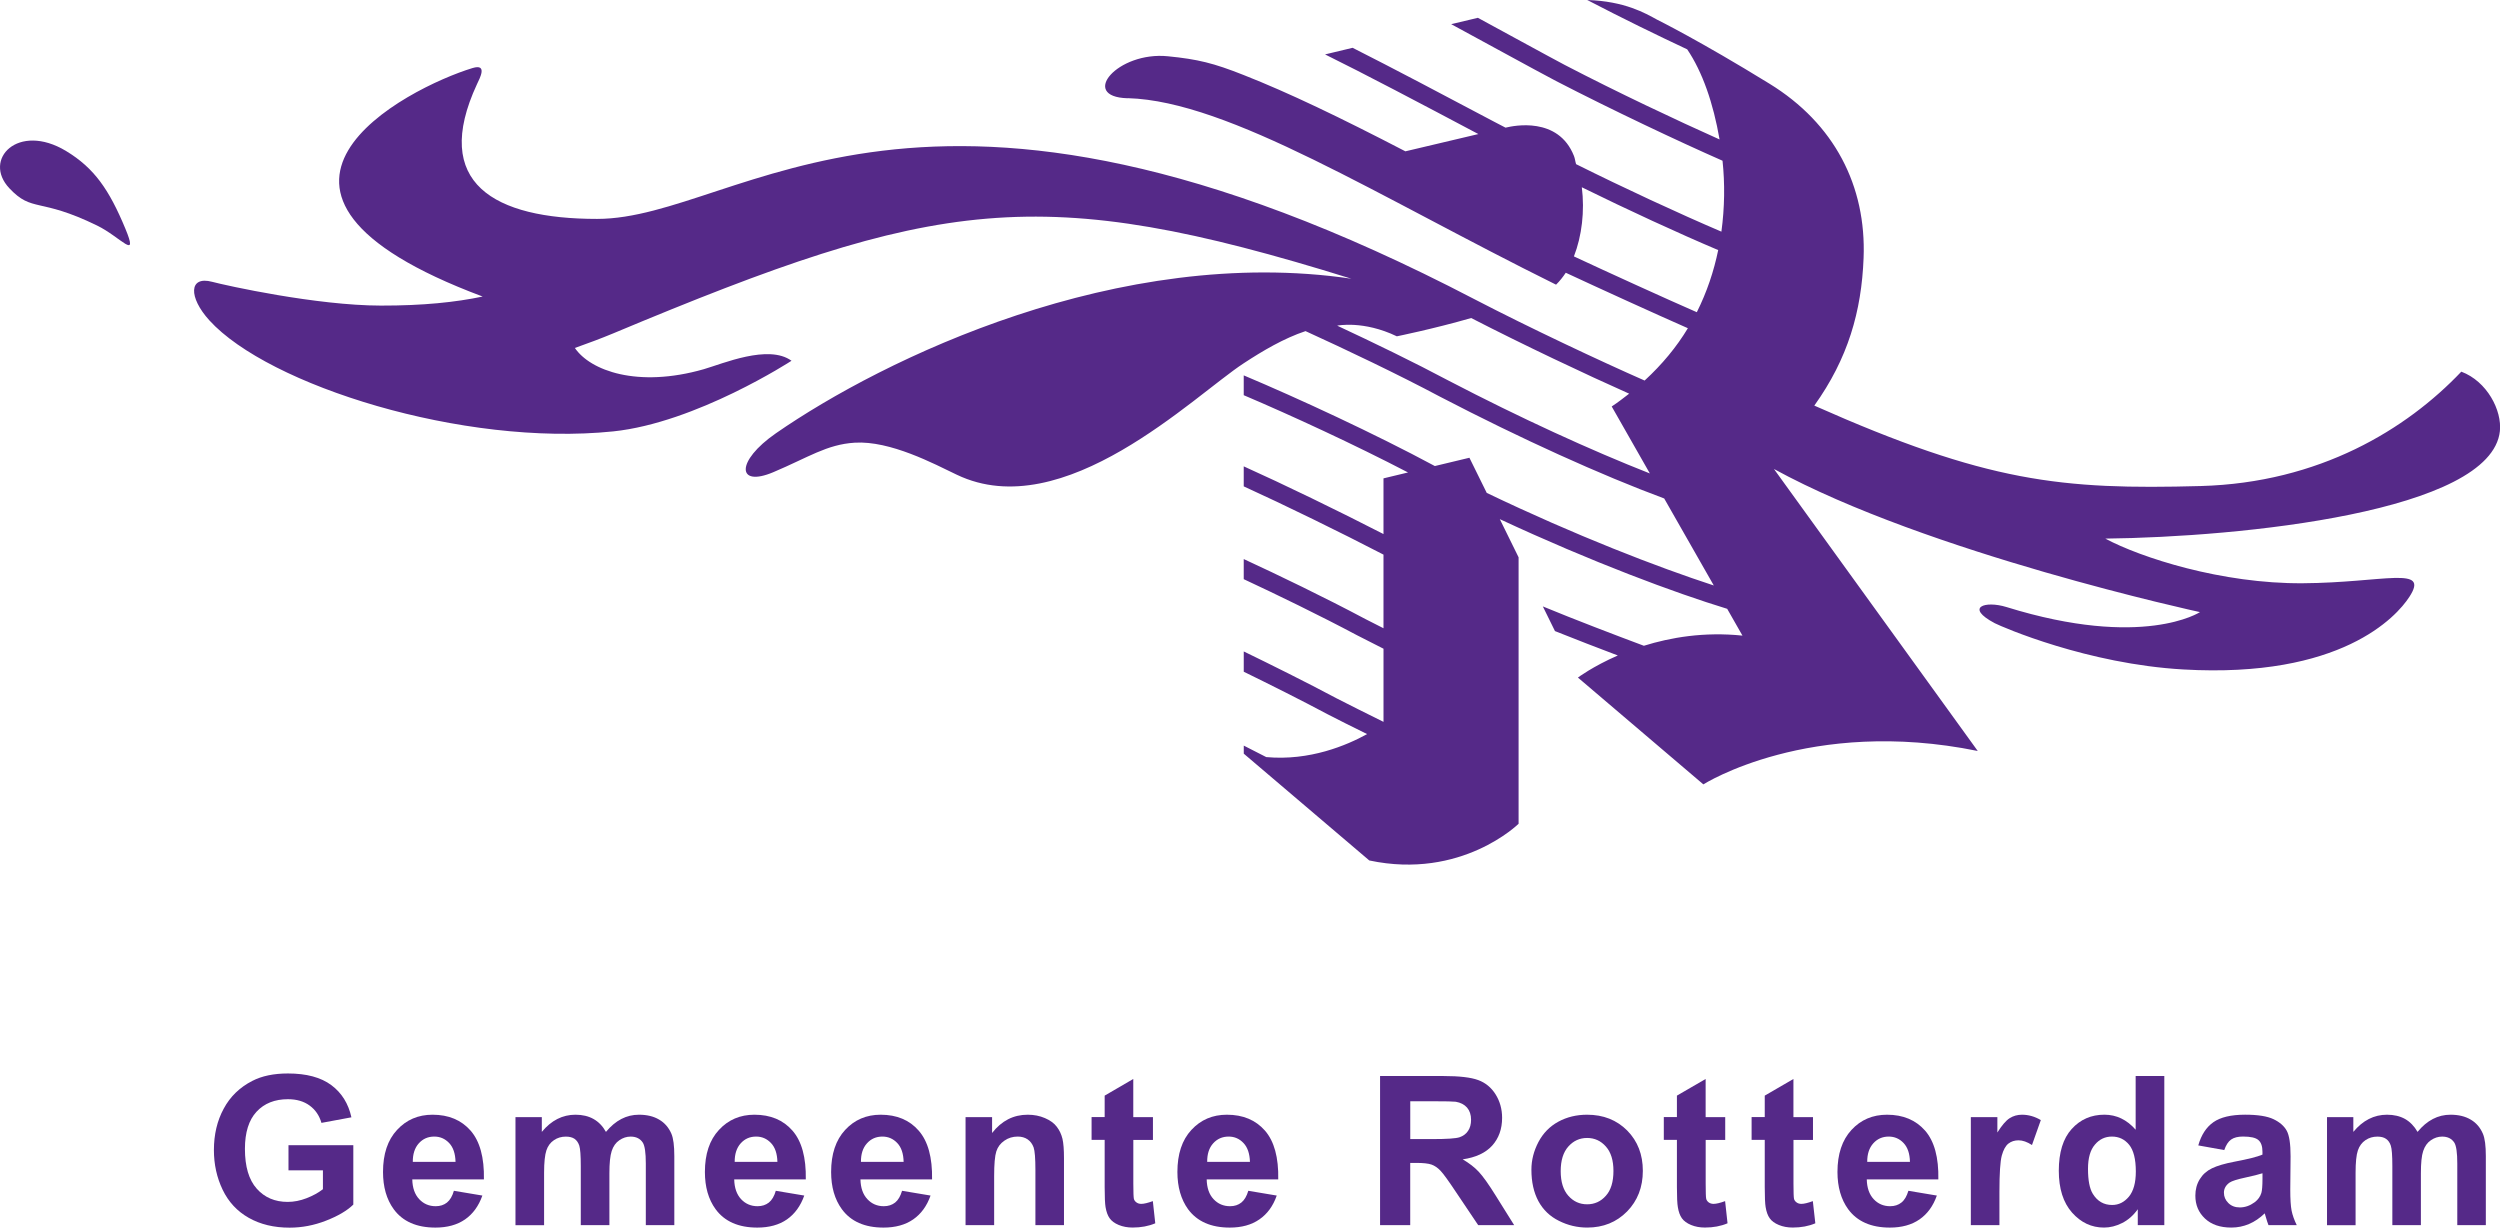
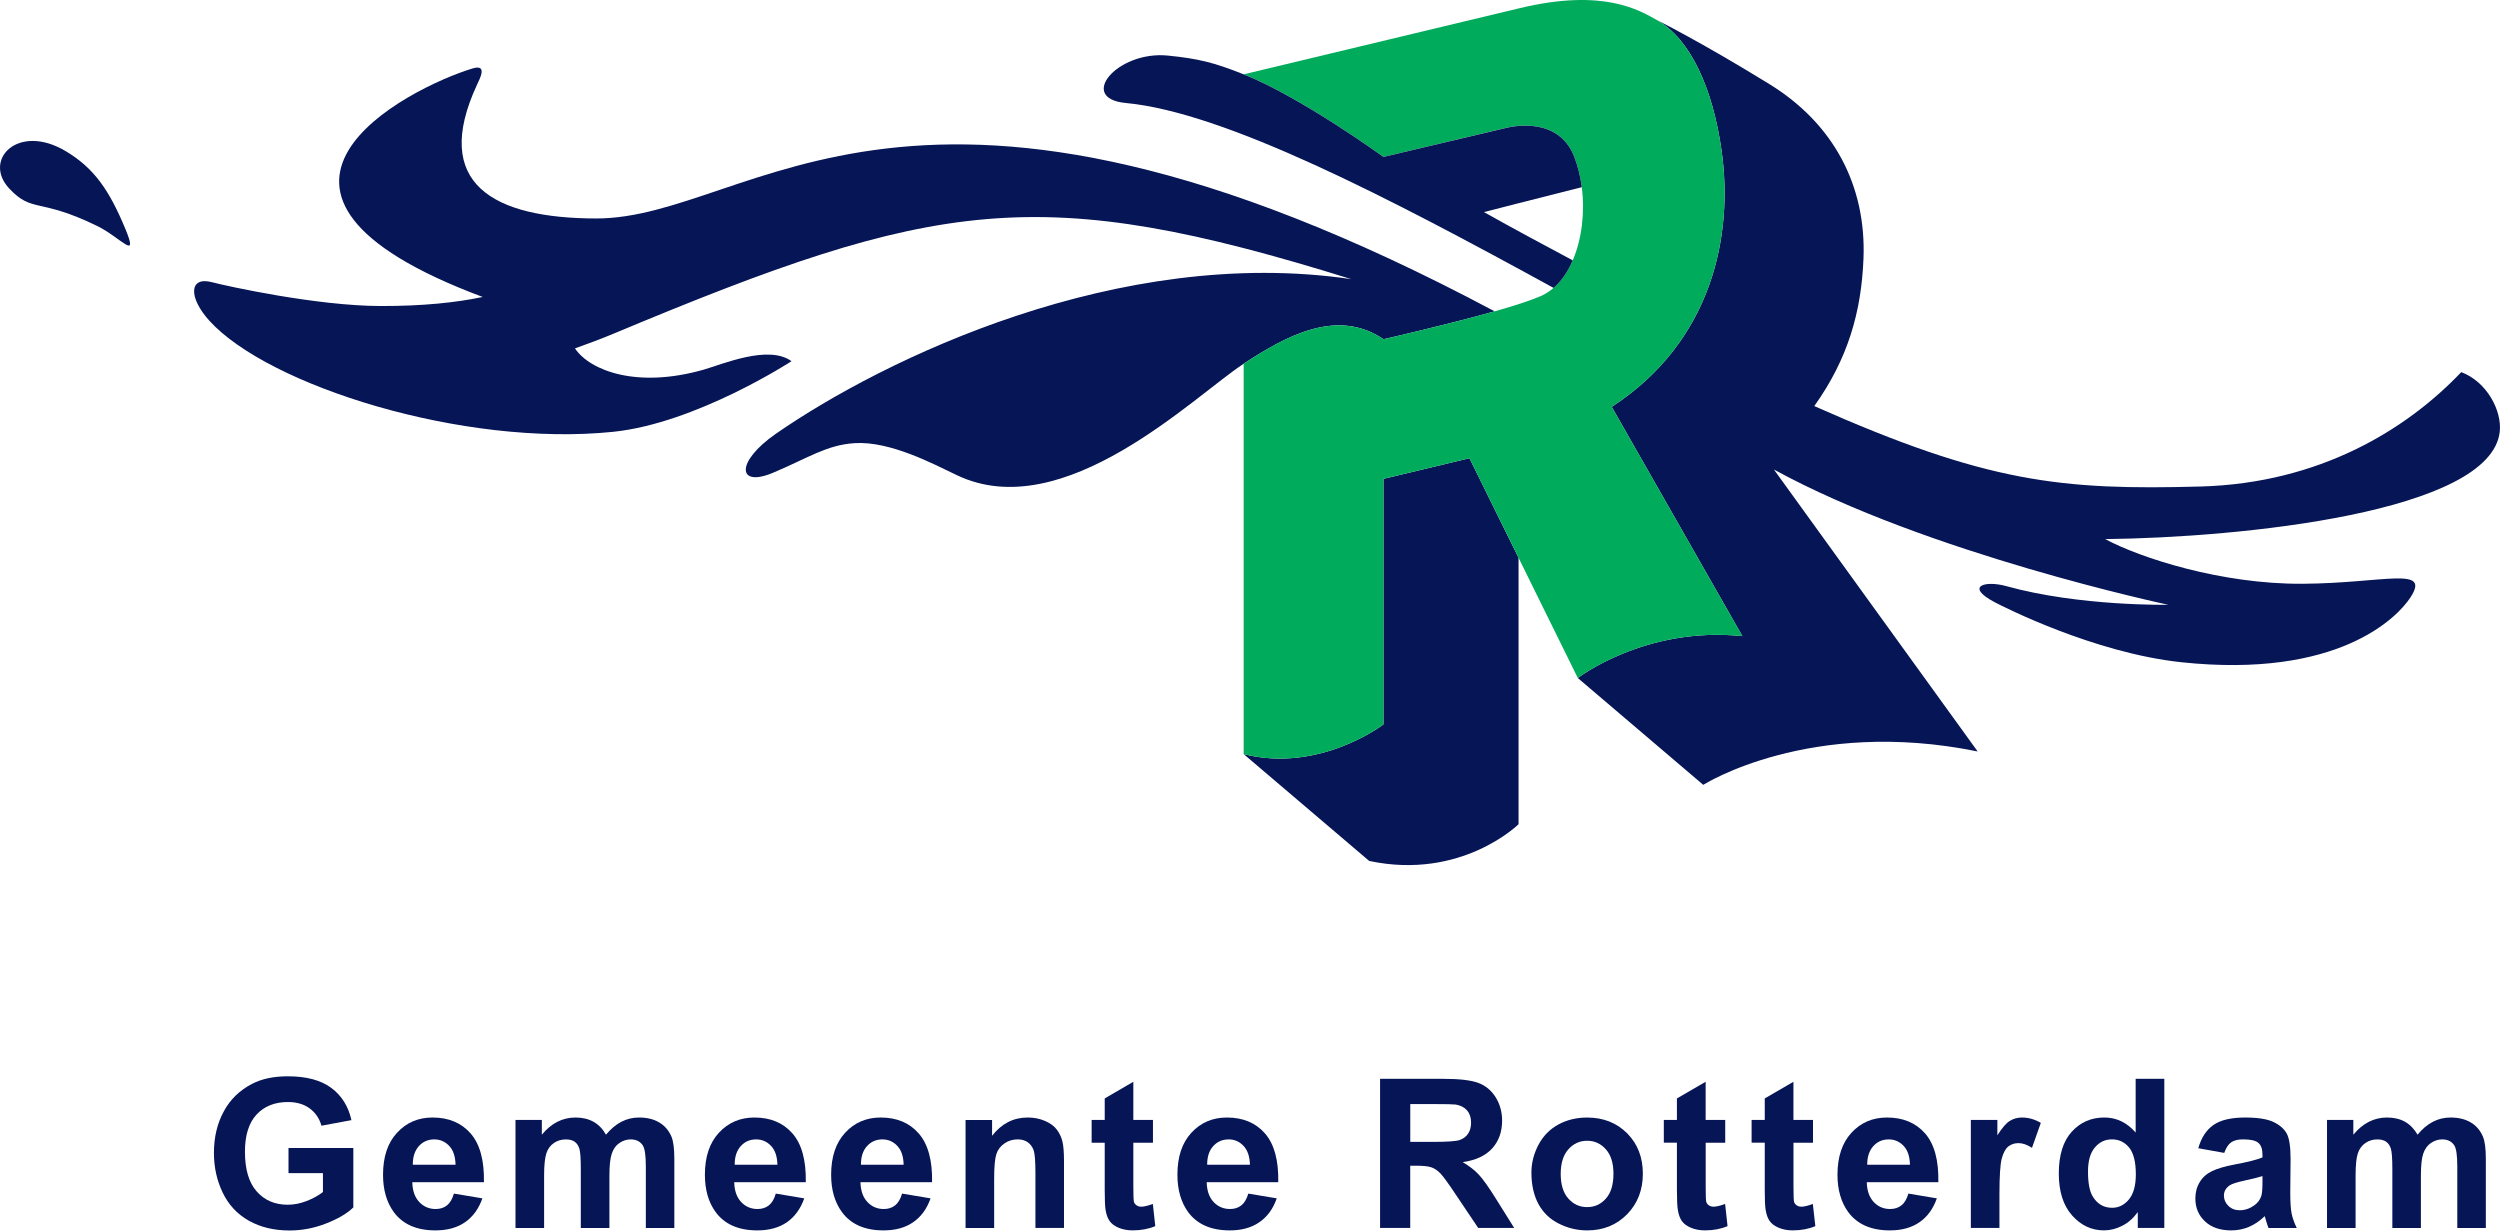
- <svg xmlns="http://www.w3.org/2000/svg" version="1.1" id="Laag_1_kopie" x="0px" y="0px" width="115.413px" height="56.676px" viewBox="0 0 115.413 56.676" enable-background="new 0 0 115.413 56.676" xml:space="preserve">
+ <svg xmlns="http://www.w3.org/2000/svg" version="1.1" id="Laag_1_kopie" x="0px" y="0px" width="115.414px" height="56.806px" viewBox="0 0 115.414 56.806" enable-background="new 0 0 115.414 56.806" xml:space="preserve">
  <g>
    <g>
      <g>
-         <path fill="#552988" d="M14.909,54.028h-1.591v-1.16h2.993v2.742c-0.289,0.282-0.711,0.529-1.265,0.744     c-0.55,0.215-1.11,0.321-1.677,0.321c-0.721,0-1.347-0.15-1.884-0.453c-0.535-0.302-0.936-0.734-1.206-1.296     c-0.27-0.563-0.404-1.173-0.404-1.834c0-0.716,0.15-1.354,0.452-1.909c0.299-0.559,0.739-0.984,1.319-1.282     c0.442-0.229,0.989-0.344,1.647-0.344c0.854,0,1.521,0.18,2.003,0.538c0.48,0.358,0.788,0.854,0.927,1.486l-1.383,0.257     c-0.098-0.337-0.278-0.604-0.546-0.8c-0.266-0.195-0.601-0.293-1.001-0.293c-0.608,0-1.092,0.192-1.449,0.577     c-0.358,0.385-0.537,0.957-0.537,1.715c0,0.816,0.181,1.429,0.545,1.838c0.361,0.407,0.838,0.611,1.428,0.611     c0.289,0,0.581-0.057,0.874-0.171c0.294-0.114,0.543-0.252,0.754-0.415V54.028z" />
-         <path fill="#552988" d="M19.333,52.784c0.188-0.21,0.425-0.314,0.715-0.314c0.271,0,0.497,0.099,0.687,0.298     c0.188,0.198,0.285,0.489,0.295,0.871h-1.973C19.054,53.278,19.146,52.993,19.333,52.784z M20.635,55.516     c-0.141,0.112-0.314,0.169-0.52,0.169c-0.306,0-0.559-0.108-0.762-0.325c-0.204-0.218-0.312-0.521-0.32-0.913h3.307     c0.02-1.011-0.188-1.763-0.616-2.253c-0.43-0.488-1.013-0.733-1.757-0.733c-0.658,0-1.206,0.233-1.637,0.702     c-0.434,0.467-0.648,1.114-0.648,1.941c0,0.69,0.163,1.264,0.493,1.718c0.414,0.566,1.057,0.85,1.926,0.85     c0.547,0,1.003-0.125,1.369-0.378c0.362-0.252,0.628-0.618,0.799-1.101l-1.315-0.22C20.883,55.222,20.775,55.403,20.635,55.516z" />
-         <path fill="#552988" d="M23.797,56.559v-4.986h1.216v0.681c0.435-0.529,0.955-0.793,1.554-0.793c0.318,0,0.596,0.065,0.83,0.196     c0.237,0.132,0.429,0.332,0.577,0.597c0.221-0.265,0.456-0.465,0.712-0.597c0.253-0.131,0.522-0.196,0.812-0.196     c0.367,0,0.676,0.074,0.928,0.224c0.255,0.147,0.444,0.366,0.569,0.653c0.091,0.214,0.135,0.558,0.135,1.034v3.188h-1.316v-2.851     c0-0.494-0.047-0.813-0.138-0.958c-0.122-0.188-0.31-0.28-0.563-0.28c-0.185,0-0.358,0.056-0.521,0.169     c-0.164,0.111-0.28,0.276-0.352,0.494c-0.072,0.218-0.107,0.562-0.107,1.031v2.395h-1.321v-2.732     c0-0.485-0.024-0.799-0.069-0.939c-0.047-0.142-0.121-0.245-0.218-0.314c-0.102-0.069-0.234-0.103-0.402-0.103     c-0.204,0-0.389,0.053-0.55,0.164c-0.163,0.109-0.281,0.267-0.349,0.473c-0.069,0.207-0.106,0.551-0.106,1.03v2.422H23.797z" />
-         <path fill="#552988" d="M34.193,52.784c0.188-0.21,0.424-0.314,0.715-0.314c0.268,0,0.496,0.099,0.685,0.298     c0.189,0.198,0.287,0.489,0.296,0.871h-1.972C33.914,53.278,34.007,52.993,34.193,52.784z M35.495,55.516     c-0.142,0.112-0.316,0.169-0.522,0.169c-0.303,0-0.557-0.108-0.76-0.325c-0.203-0.218-0.309-0.521-0.318-0.913h3.305     c0.018-1.011-0.188-1.763-0.617-2.253c-0.428-0.488-1.012-0.733-1.756-0.733c-0.657,0-1.205,0.233-1.637,0.702     c-0.434,0.467-0.648,1.114-0.648,1.941c0,0.69,0.162,1.264,0.493,1.718c0.414,0.566,1.058,0.85,1.925,0.85     c0.548,0,1.005-0.125,1.37-0.378c0.36-0.252,0.628-0.618,0.799-1.101l-1.314-0.22C35.744,55.222,35.636,55.403,35.495,55.516z" />
-         <path fill="#552988" d="M40.022,52.784c0.187-0.21,0.425-0.314,0.714-0.314c0.267,0,0.498,0.099,0.686,0.298     c0.189,0.198,0.285,0.489,0.294,0.871h-1.97C39.742,53.278,39.834,52.993,40.022,52.784z M41.324,55.516     c-0.143,0.112-0.317,0.169-0.523,0.169c-0.303,0-0.557-0.108-0.758-0.325c-0.205-0.218-0.311-0.521-0.32-0.913h3.306     c0.018-1.011-0.188-1.763-0.619-2.253c-0.426-0.488-1.012-0.733-1.754-0.733c-0.659,0-1.206,0.233-1.639,0.702     c-0.432,0.467-0.648,1.114-0.648,1.941c0,0.69,0.164,1.264,0.495,1.718c0.414,0.566,1.057,0.85,1.922,0.85     c0.55,0,1.006-0.125,1.372-0.378c0.363-0.252,0.632-0.618,0.801-1.101l-1.315-0.22C41.57,55.222,41.465,55.403,41.324,55.516z" />
-         <path fill="#552988" d="M49.119,53.46v3.099H47.8v-2.544c0-0.54-0.028-0.888-0.083-1.046c-0.058-0.158-0.149-0.281-0.275-0.369     c-0.128-0.087-0.279-0.13-0.46-0.13c-0.228,0-0.433,0.062-0.613,0.188c-0.184,0.125-0.308,0.291-0.374,0.497     c-0.067,0.206-0.1,0.589-0.1,1.146v2.259h-1.32v-4.986h1.225v0.731c0.437-0.563,0.984-0.844,1.645-0.844     c0.291,0,0.555,0.052,0.795,0.156c0.244,0.105,0.426,0.238,0.548,0.402c0.125,0.163,0.211,0.348,0.261,0.554     C49.096,52.78,49.119,53.075,49.119,53.46z" />
+         <g>
+           <path fill="#061556" d="M27.521,10.086c-4.754-0.006-7.624-1.605-5.496-6.182c0.128-0.277,0.499-0.958-0.212-0.743      c-2.978,0.906-12.48,5.711,0.472,10.549c-1.249,0.261-2.746,0.42-4.703,0.418c-2.968-0.004-7.139-0.926-7.787-1.098      c-1.083-0.288-1.096,0.712-0.128,1.778c2.719,2.994,11.705,5.842,18.642,5.127c3.836-0.396,8.232-3.26,8.232-3.26      c-1.061-0.775-3.177,0.139-4.048,0.388c-3.067,0.879-5.246,0.061-5.95-0.979c0.615-0.219,1.205-0.439,1.766-0.673      c14.976-6.268,19.657-7.015,34.077-2.524c-10.712-1.584-21.603,3.697-26.565,7.136c-1.872,1.297-1.798,2.507-0.12,1.797      c1.628-0.688,2.467-1.282,3.758-1.362c1.643-0.104,3.665,0.978,4.716,1.479c4.932,2.356,10.945-3.644,13.241-5.146      c1.933-1.263,4.298-2.592,6.453-1.131c0,0,2.88-0.654,5.132-1.287C42.092,0.038,34.804,10.095,27.521,10.086z" />
+           <path fill="#061556" d="M113.625,17.179c-2.525,2.659-6.549,5.129-12.028,5.281c-6.451,0.176-9.865-0.173-17.84-3.713      c1.553-2.176,2.176-4.348,2.272-6.816c0.129-3.327-1.348-6.204-4.347-8.05c-3.237-1.992-5.189-2.953-5.189-2.953      c1.537,0.862,2.584,3.146,2.988,6.049c0.549,3.93-0.456,8.797-5.075,11.806l6.031,10.584c-4.493-0.464-7.597,1.934-7.597,1.934      l5.792,4.932c0,0,4.909-3.125,12.668-1.541l-9.407-13.017c7.093,3.888,18.207,6.245,18.207,6.245s-4.104,0.078-7.469-0.859      c-1.005-0.279-1.934,0.008-0.539,0.744c0.351,0.185,4.566,2.337,8.607,2.767c7.252,0.771,9.983-2.074,10.578-2.987      c0.962-1.473-1.224-0.66-4.971-0.635c-3.747,0.026-7.484-1.187-9.118-2.062c6.26-0.07,17.813-1.231,18.215-4.962      C115.507,18.966,114.813,17.625,113.625,17.179z" />
+           <path fill="#061556" d="M67.838,21.153l-3.97,0.953v11.337c0,0-2.948,2.26-6.453,1.371l5.795,4.932      c4.263,0.905,6.895-1.695,6.895-1.695v-12.3L67.838,21.153z" />
+           <path fill="#00AC5B" d="M69,14.373c-2.252,0.633-5.132,1.287-5.132,1.287c-2.155-1.461-4.521-0.132-6.453,1.131v18.023      c3.505,0.889,6.453-1.371,6.453-1.371V22.106l3.97-0.953l2.267,4.598l2.736,5.55c0,0,3.104-2.397,7.597-1.934l-6.031-10.584      c4.619-3.009,5.624-7.876,5.075-11.806c-0.404-2.903-1.451-5.187-2.988-6.049c-0.802-0.448-2.456-1.479-6.315-0.556      L57.415,3.431l0,0c2.683,1.073,6.453,3.813,6.453,3.813s0,0,5.674-1.344c0.319-0.075,2.396-0.52,3.124,1.313      c0.175,0.443,0.293,0.929,0.358,1.425c0.15,1.164,0.004,2.403-0.418,3.38c-0.22,0.513-0.518,0.954-0.884,1.272      c-0.179,0.155-0.373,0.283-0.586,0.376C70.658,13.875,69.878,14.126,69,14.373z" />
+           <path fill="#061556" d="M63.868,7.245c0,0-3.771-2.74-6.453-3.813c-1.392-0.557-2.115-0.726-3.497-0.866      c-2.333-0.234-4.196,1.977-1.949,2.188c4.563,0.427,12.121,4.353,19.754,8.538c0.366-0.318,0.664-0.76,0.884-1.272      c-1.129-0.6-2.82-1.508-4.101-2.229c0,0,2.831-0.727,4.519-1.15c-0.065-0.496-0.184-0.981-0.358-1.425      c-0.728-1.833-2.805-1.389-3.124-1.313C63.868,7.245,63.868,7.245,63.868,7.245z" />
+           <path fill="#061556" d="M3.049,6.987c-2.213-1.332-3.87,0.393-2.616,1.723c1.066,1.133,1.368,0.412,4.049,1.72      c1.096,0.535,1.938,1.664,1.306,0.139C5.046,8.784,4.358,7.776,3.049,6.987z" />
+         </g>
      </g>
-       <path fill="#552988" d="M66.189,50.84c0.563,0,0.901,0.008,1.015,0.022c0.225,0.039,0.398,0.128,0.524,0.272    c0.121,0.142,0.184,0.327,0.184,0.56c0,0.207-0.046,0.379-0.141,0.517c-0.093,0.139-0.224,0.233-0.389,0.29    c-0.168,0.057-0.585,0.085-1.249,0.085h-1.028V50.84H66.189z M65.105,53.686h0.282c0.317,0,0.552,0.025,0.7,0.077    c0.145,0.052,0.284,0.146,0.417,0.287c0.132,0.138,0.376,0.476,0.731,1.011l1.006,1.498h1.661l-0.84-1.344    c-0.332-0.535-0.598-0.907-0.792-1.116c-0.194-0.21-0.446-0.402-0.744-0.578c0.605-0.087,1.058-0.299,1.363-0.636    c0.302-0.337,0.456-0.764,0.456-1.279c0-0.406-0.103-0.77-0.302-1.086c-0.199-0.315-0.466-0.535-0.801-0.658    c-0.334-0.124-0.867-0.187-1.603-0.187h-2.928v6.884h1.392V53.686z" />
-       <path fill="#552988" d="M72.402,52.93c0.235-0.263,0.522-0.396,0.868-0.396c0.344,0,0.634,0.133,0.866,0.396    c0.234,0.263,0.349,0.638,0.349,1.126c0,0.501-0.114,0.884-0.349,1.146c-0.232,0.264-0.522,0.395-0.866,0.395    c-0.346,0-0.633-0.131-0.868-0.395c-0.234-0.262-0.352-0.642-0.352-1.136S72.168,53.192,72.402,52.93z M71.021,55.452    c0.217,0.399,0.531,0.702,0.947,0.908c0.414,0.209,0.851,0.311,1.308,0.311c0.739,0,1.351-0.249,1.838-0.743    c0.485-0.497,0.728-1.122,0.728-1.876c0-0.749-0.238-1.368-0.719-1.858c-0.486-0.488-1.101-0.733-1.855-0.733    c-0.489,0-0.933,0.107-1.329,0.323c-0.396,0.217-0.7,0.528-0.917,0.938c-0.215,0.411-0.324,0.834-0.324,1.274    C70.697,54.567,70.807,55.054,71.021,55.452z" />
-       <path fill="#552988" d="M78.743,51.572h0.902v1.052h-0.902v2.01c0,0.406,0.008,0.644,0.025,0.712    c0.016,0.066,0.059,0.121,0.117,0.165c0.063,0.044,0.137,0.066,0.223,0.066c0.121,0,0.3-0.042,0.532-0.127l0.112,1.024    c-0.309,0.131-0.654,0.196-1.043,0.196c-0.238,0-0.452-0.04-0.642-0.119c-0.192-0.08-0.334-0.184-0.423-0.311    c-0.09-0.127-0.152-0.298-0.186-0.514c-0.028-0.153-0.043-0.464-0.043-0.929v-2.175h-0.605v-1.052h0.605V50.58l1.326-0.769V51.572    z" />
-       <path fill="#552988" d="M82.796,51.572h0.901v1.052h-0.901v2.01c0,0.406,0.01,0.644,0.025,0.712    c0.018,0.066,0.057,0.121,0.12,0.165c0.06,0.044,0.133,0.066,0.22,0.066c0.121,0,0.299-0.042,0.529-0.127l0.115,1.024    c-0.308,0.131-0.654,0.196-1.043,0.196c-0.238,0-0.453-0.04-0.642-0.119c-0.193-0.08-0.334-0.184-0.422-0.311    c-0.091-0.127-0.152-0.298-0.187-0.514c-0.027-0.153-0.041-0.464-0.041-0.929v-2.175h-0.607v-1.052h0.607V50.58l1.324-0.769    V51.572z" />
-       <path fill="#552988" d="M86.479,52.784c0.188-0.21,0.426-0.314,0.714-0.314c0.267,0,0.499,0.099,0.686,0.298    c0.188,0.198,0.286,0.489,0.294,0.871h-1.972C86.198,53.278,86.292,52.993,86.479,52.784z M87.779,55.516    c-0.14,0.112-0.314,0.169-0.521,0.169c-0.302,0-0.556-0.108-0.759-0.325c-0.203-0.218-0.31-0.521-0.319-0.913h3.304    c0.02-1.011-0.184-1.763-0.613-2.253c-0.43-0.488-1.016-0.733-1.756-0.733c-0.662,0-1.209,0.233-1.641,0.702    c-0.431,0.467-0.647,1.114-0.647,1.941c0,0.69,0.165,1.264,0.493,1.718c0.417,0.566,1.058,0.85,1.926,0.85    c0.546,0,1.003-0.125,1.369-0.378c0.363-0.252,0.631-0.618,0.8-1.101l-1.314-0.22C88.027,55.222,87.923,55.403,87.779,55.516z" />
-       <path fill="#552988" d="M52.32,51.572h0.906v1.052H52.32v2.01c0,0.406,0.01,0.644,0.026,0.712c0.017,0.066,0.058,0.121,0.12,0.165    c0.06,0.044,0.135,0.066,0.22,0.066c0.124,0,0.3-0.042,0.535-0.127l0.112,1.024c-0.31,0.131-0.657,0.196-1.045,0.196    c-0.236,0-0.451-0.04-0.642-0.119c-0.192-0.08-0.33-0.184-0.42-0.311c-0.091-0.127-0.151-0.298-0.188-0.514    c-0.026-0.153-0.041-0.464-0.041-0.929v-2.175h-0.604v-1.052h0.604V50.58l1.321-0.769V51.572z" />
-       <path fill="#552988" d="M56.005,52.784c0.188-0.21,0.427-0.314,0.716-0.314c0.269,0,0.497,0.099,0.685,0.298    c0.188,0.198,0.287,0.489,0.298,0.871h-1.974C55.727,53.278,55.817,52.993,56.005,52.784z M57.307,55.516    c-0.142,0.112-0.313,0.169-0.521,0.169c-0.305,0-0.558-0.108-0.761-0.325c-0.205-0.218-0.309-0.521-0.318-0.913h3.303    c0.021-1.011-0.186-1.763-0.614-2.253c-0.429-0.488-1.013-0.733-1.756-0.733c-0.661,0-1.206,0.233-1.639,0.702    c-0.433,0.467-0.646,1.114-0.646,1.941c0,0.69,0.165,1.264,0.491,1.718c0.417,0.566,1.06,0.85,1.926,0.85    c0.548,0,1.004-0.125,1.367-0.378c0.367-0.252,0.634-0.618,0.802-1.101l-1.313-0.22C57.555,55.222,57.448,55.403,57.307,55.516z" />
-       <path fill="#552988" d="M92.304,55.019v1.54h-1.32v-4.986h1.225v0.709c0.212-0.335,0.4-0.556,0.568-0.661    c0.167-0.106,0.356-0.16,0.569-0.16c0.299,0,0.59,0.083,0.869,0.248l-0.408,1.151c-0.224-0.145-0.431-0.217-0.62-0.217    c-0.186,0-0.339,0.051-0.471,0.153c-0.128,0.102-0.229,0.285-0.303,0.551C92.341,53.613,92.304,54.171,92.304,55.019z" />
-       <path fill="#552988" d="M96.71,52.844c0.21-0.251,0.473-0.374,0.787-0.374c0.324,0,0.586,0.125,0.795,0.378    c0.204,0.251,0.309,0.663,0.309,1.236c0,0.513-0.106,0.899-0.318,1.158c-0.216,0.258-0.472,0.386-0.776,0.386    c-0.382,0-0.68-0.171-0.892-0.515c-0.148-0.238-0.222-0.624-0.222-1.156C96.393,53.463,96.498,53.091,96.71,52.844z     M98.593,49.675v2.479c-0.405-0.463-0.887-0.694-1.444-0.694c-0.607,0-1.11,0.22-1.508,0.659    c-0.398,0.439-0.596,1.083-0.596,1.928c0,0.826,0.203,1.47,0.612,1.933c0.41,0.461,0.9,0.691,1.474,0.691    c0.28,0,0.561-0.069,0.836-0.209c0.279-0.139,0.519-0.351,0.724-0.637v0.733h1.225v-6.884H98.593z" />
-       <path fill="#552988" d="M104.397,55.07c-0.053,0.172-0.156,0.318-0.317,0.437c-0.215,0.156-0.441,0.234-0.679,0.234    c-0.215,0-0.39-0.066-0.528-0.202c-0.137-0.135-0.205-0.293-0.205-0.479c0-0.188,0.087-0.342,0.259-0.465    c0.11-0.075,0.353-0.151,0.718-0.23c0.367-0.078,0.633-0.146,0.803-0.201v0.264C104.447,54.743,104.43,54.958,104.397,55.07z     M103,52.607c0.132-0.093,0.316-0.138,0.548-0.138c0.351,0,0.586,0.052,0.71,0.161c0.127,0.108,0.189,0.289,0.189,0.543v0.13    c-0.239,0.102-0.665,0.208-1.282,0.325c-0.459,0.087-0.806,0.19-1.049,0.307c-0.245,0.119-0.432,0.287-0.566,0.508    c-0.136,0.221-0.201,0.473-0.201,0.754c0,0.425,0.146,0.777,0.443,1.056c0.295,0.279,0.7,0.418,1.214,0.418    c0.29,0,0.563-0.055,0.819-0.164c0.259-0.109,0.499-0.274,0.727-0.493c0.01,0.025,0.022,0.078,0.045,0.155    c0.049,0.172,0.093,0.303,0.128,0.39h1.305c-0.117-0.238-0.195-0.46-0.238-0.669c-0.041-0.208-0.061-0.531-0.061-0.97l0.014-1.54    c0-0.572-0.059-0.966-0.179-1.182c-0.117-0.213-0.318-0.39-0.605-0.529c-0.291-0.14-0.729-0.209-1.315-0.209    c-0.648,0-1.136,0.116-1.465,0.347c-0.329,0.231-0.561,0.589-0.697,1.071l1.199,0.215C102.764,52.862,102.868,52.699,103,52.607z" />
-       <path fill="#552988" d="M107.427,56.559v-4.986h1.215v0.681c0.437-0.529,0.954-0.793,1.555-0.793c0.317,0,0.596,0.065,0.832,0.196    c0.231,0.132,0.426,0.332,0.578,0.597c0.216-0.265,0.453-0.465,0.709-0.597c0.252-0.131,0.521-0.196,0.812-0.196    c0.368,0,0.676,0.074,0.93,0.224c0.254,0.147,0.441,0.366,0.565,0.653c0.092,0.214,0.136,0.558,0.136,1.034v3.188h-1.318v-2.851    c0-0.494-0.046-0.813-0.136-0.958c-0.122-0.188-0.311-0.28-0.563-0.28c-0.185,0-0.355,0.056-0.521,0.169    c-0.164,0.111-0.279,0.276-0.353,0.494s-0.107,0.562-0.107,1.031v2.395h-1.318v-2.732c0-0.485-0.024-0.799-0.071-0.939    c-0.046-0.142-0.12-0.245-0.221-0.314c-0.097-0.069-0.23-0.103-0.4-0.103c-0.203,0-0.386,0.053-0.55,0.164    c-0.16,0.109-0.28,0.267-0.349,0.473c-0.071,0.207-0.106,0.551-0.106,1.03v2.422H107.427z" />
+     </g>
+     <g>
+       <g>
+         <path fill="#061556" d="M14.91,54.159h-1.591v-1.16h2.993v2.742c-0.289,0.282-0.711,0.529-1.265,0.744     c-0.55,0.215-1.11,0.321-1.677,0.321c-0.721,0-1.347-0.15-1.884-0.453c-0.535-0.302-0.936-0.734-1.206-1.296     c-0.27-0.563-0.404-1.173-0.404-1.834c0-0.716,0.15-1.354,0.452-1.909c0.299-0.559,0.739-0.984,1.319-1.282     c0.442-0.229,0.989-0.344,1.647-0.344c0.854,0,1.521,0.18,2.003,0.538c0.48,0.358,0.788,0.854,0.927,1.486l-1.383,0.257     c-0.098-0.337-0.278-0.604-0.546-0.8c-0.266-0.195-0.601-0.293-1.001-0.293c-0.608,0-1.092,0.192-1.449,0.577     c-0.358,0.385-0.537,0.957-0.537,1.715c0,0.816,0.181,1.429,0.545,1.838c0.361,0.407,0.838,0.611,1.428,0.611     c0.289,0,0.581-0.057,0.874-0.171c0.294-0.114,0.543-0.252,0.754-0.415V54.159z" />
+         <path fill="#061556" d="M19.334,52.915c0.188-0.21,0.425-0.314,0.715-0.314c0.271,0,0.497,0.099,0.687,0.298     c0.188,0.198,0.285,0.489,0.295,0.871h-1.973C19.055,53.409,19.147,53.124,19.334,52.915z M20.636,55.646     c-0.141,0.112-0.314,0.169-0.52,0.169c-0.306,0-0.559-0.108-0.762-0.325c-0.204-0.218-0.312-0.521-0.32-0.913h3.307     c0.02-1.011-0.188-1.763-0.616-2.253c-0.43-0.488-1.013-0.733-1.757-0.733c-0.658,0-1.206,0.233-1.637,0.702     c-0.434,0.467-0.648,1.114-0.648,1.941c0,0.69,0.163,1.264,0.493,1.718c0.414,0.566,1.057,0.85,1.926,0.85     c0.547,0,1.003-0.125,1.369-0.378c0.362-0.252,0.628-0.618,0.799-1.101l-1.315-0.22C20.884,55.352,20.776,55.534,20.636,55.646z" />
+         <path fill="#061556" d="M23.798,56.689v-4.986h1.216v0.681c0.435-0.529,0.955-0.793,1.554-0.793c0.318,0,0.596,0.065,0.83,0.196     c0.237,0.132,0.429,0.332,0.577,0.597c0.221-0.265,0.456-0.465,0.712-0.597c0.253-0.131,0.522-0.196,0.812-0.196     c0.367,0,0.676,0.074,0.928,0.224c0.255,0.147,0.444,0.366,0.569,0.653c0.091,0.214,0.135,0.558,0.135,1.034v3.188h-1.316v-2.851     c0-0.494-0.047-0.813-0.138-0.958c-0.122-0.188-0.31-0.28-0.563-0.28c-0.185,0-0.358,0.056-0.521,0.169     c-0.164,0.111-0.28,0.276-0.352,0.494c-0.072,0.218-0.107,0.562-0.107,1.031v2.395h-1.321v-2.732     c0-0.485-0.024-0.799-0.069-0.939c-0.047-0.142-0.121-0.245-0.218-0.314c-0.102-0.069-0.234-0.103-0.402-0.103     c-0.204,0-0.389,0.053-0.55,0.164c-0.163,0.109-0.281,0.267-0.349,0.473c-0.069,0.207-0.106,0.551-0.106,1.03v2.422H23.798z" />
+         <path fill="#061556" d="M34.194,52.915c0.188-0.21,0.424-0.314,0.715-0.314c0.268,0,0.496,0.099,0.685,0.298     c0.189,0.198,0.287,0.489,0.296,0.871h-1.972C33.915,53.409,34.008,53.124,34.194,52.915z M35.496,55.646     c-0.142,0.112-0.316,0.169-0.522,0.169c-0.303,0-0.557-0.108-0.76-0.325c-0.203-0.218-0.309-0.521-0.318-0.913H37.2     c0.018-1.011-0.188-1.763-0.617-2.253c-0.428-0.488-1.012-0.733-1.756-0.733c-0.657,0-1.205,0.233-1.637,0.702     c-0.434,0.467-0.648,1.114-0.648,1.941c0,0.69,0.162,1.264,0.493,1.718c0.414,0.566,1.058,0.85,1.925,0.85     c0.548,0,1.005-0.125,1.37-0.378c0.36-0.252,0.628-0.618,0.799-1.101l-1.314-0.22C35.745,55.352,35.637,55.534,35.496,55.646z" />
+         <path fill="#061556" d="M40.023,52.915c0.187-0.21,0.425-0.314,0.714-0.314c0.267,0,0.498,0.099,0.686,0.298     c0.189,0.198,0.285,0.489,0.294,0.871h-1.97C39.743,53.409,39.835,53.124,40.023,52.915z M41.325,55.646     c-0.143,0.112-0.317,0.169-0.523,0.169c-0.303,0-0.557-0.108-0.758-0.325c-0.205-0.218-0.311-0.521-0.32-0.913h3.306     c0.018-1.011-0.188-1.763-0.619-2.253c-0.426-0.488-1.012-0.733-1.754-0.733c-0.659,0-1.206,0.233-1.639,0.702     c-0.432,0.467-0.648,1.114-0.648,1.941c0,0.69,0.164,1.264,0.495,1.718c0.414,0.566,1.057,0.85,1.922,0.85     c0.55,0,1.006-0.125,1.372-0.378c0.363-0.252,0.632-0.618,0.801-1.101l-1.315-0.22C41.571,55.352,41.466,55.534,41.325,55.646z" />
+         <path fill="#061556" d="M49.12,53.59v3.099h-1.319v-2.544c0-0.54-0.028-0.888-0.083-1.046c-0.058-0.158-0.149-0.281-0.275-0.369     c-0.128-0.087-0.279-0.13-0.46-0.13c-0.228,0-0.433,0.062-0.613,0.188c-0.184,0.125-0.308,0.291-0.374,0.497     c-0.067,0.206-0.1,0.589-0.1,1.146v2.259h-1.32v-4.986H45.8v0.731c0.437-0.563,0.984-0.844,1.645-0.844     c0.291,0,0.555,0.052,0.795,0.156c0.244,0.105,0.426,0.238,0.548,0.402c0.125,0.163,0.211,0.348,0.261,0.554     C49.097,52.911,49.12,53.206,49.12,53.59z" />
+       </g>
+       <path fill="#061556" d="M66.19,50.97c0.563,0,0.901,0.008,1.015,0.022c0.225,0.039,0.398,0.128,0.524,0.272    c0.121,0.142,0.184,0.327,0.184,0.56c0,0.207-0.046,0.379-0.141,0.517c-0.093,0.139-0.224,0.233-0.389,0.29    c-0.168,0.057-0.585,0.085-1.249,0.085h-1.028V50.97H66.19z M65.106,53.816h0.282c0.317,0,0.552,0.025,0.7,0.077    c0.145,0.052,0.284,0.146,0.417,0.287c0.132,0.138,0.376,0.476,0.731,1.011l1.006,1.498h1.661l-0.84-1.344    c-0.332-0.535-0.598-0.907-0.792-1.116c-0.194-0.21-0.446-0.402-0.744-0.578c0.605-0.087,1.058-0.299,1.363-0.636    c0.302-0.337,0.456-0.764,0.456-1.279c0-0.406-0.103-0.77-0.302-1.086c-0.199-0.315-0.466-0.535-0.801-0.658    c-0.334-0.124-0.867-0.187-1.603-0.187h-2.928v6.884h1.392V53.816z" />
+       <path fill="#061556" d="M72.403,53.06c0.235-0.263,0.522-0.396,0.868-0.396c0.344,0,0.634,0.133,0.866,0.396    c0.234,0.263,0.349,0.638,0.349,1.126c0,0.501-0.114,0.884-0.349,1.146c-0.232,0.264-0.522,0.395-0.866,0.395    c-0.346,0-0.633-0.131-0.868-0.395c-0.234-0.262-0.352-0.642-0.352-1.136S72.169,53.323,72.403,53.06z M71.022,55.583    c0.217,0.399,0.531,0.702,0.947,0.908c0.414,0.209,0.851,0.311,1.308,0.311c0.739,0,1.351-0.249,1.838-0.743    c0.485-0.497,0.728-1.122,0.728-1.876c0-0.749-0.238-1.368-0.719-1.858c-0.486-0.488-1.101-0.733-1.855-0.733    c-0.489,0-0.933,0.107-1.329,0.323c-0.396,0.217-0.7,0.528-0.917,0.938c-0.215,0.411-0.324,0.834-0.324,1.274    C70.698,54.698,70.808,55.184,71.022,55.583z" />
+       <path fill="#061556" d="M78.744,51.703h0.902v1.052h-0.902v2.01c0,0.406,0.008,0.644,0.025,0.712    c0.016,0.066,0.059,0.121,0.117,0.165c0.063,0.044,0.137,0.066,0.223,0.066c0.121,0,0.3-0.042,0.532-0.127l0.112,1.024    c-0.309,0.131-0.654,0.196-1.043,0.196c-0.238,0-0.452-0.04-0.642-0.119c-0.192-0.08-0.334-0.184-0.423-0.311    c-0.09-0.127-0.152-0.298-0.186-0.514c-0.028-0.153-0.043-0.464-0.043-0.929v-2.175h-0.605v-1.052h0.605V50.71l1.326-0.769V51.703    z" />
+       <path fill="#061556" d="M82.797,51.703h0.901v1.052h-0.901v2.01c0,0.406,0.01,0.644,0.025,0.712    c0.018,0.066,0.057,0.121,0.12,0.165c0.06,0.044,0.133,0.066,0.22,0.066c0.121,0,0.299-0.042,0.529-0.127l0.115,1.024    c-0.308,0.131-0.654,0.196-1.043,0.196c-0.238,0-0.453-0.04-0.642-0.119c-0.193-0.08-0.334-0.184-0.422-0.311    c-0.091-0.127-0.152-0.298-0.187-0.514c-0.027-0.153-0.041-0.464-0.041-0.929v-2.175h-0.607v-1.052h0.607V50.71l1.324-0.769    V51.703z" />
+       <path fill="#061556" d="M86.48,52.915c0.188-0.21,0.426-0.314,0.714-0.314c0.267,0,0.499,0.099,0.686,0.298    c0.188,0.198,0.286,0.489,0.294,0.871h-1.972C86.199,53.409,86.293,53.124,86.48,52.915z M87.78,55.646    c-0.14,0.112-0.314,0.169-0.521,0.169c-0.302,0-0.556-0.108-0.759-0.325c-0.203-0.218-0.31-0.521-0.319-0.913h3.304    c0.02-1.011-0.184-1.763-0.613-2.253c-0.43-0.488-1.016-0.733-1.756-0.733c-0.662,0-1.209,0.233-1.641,0.702    c-0.431,0.467-0.647,1.114-0.647,1.941c0,0.69,0.165,1.264,0.493,1.718c0.417,0.566,1.058,0.85,1.926,0.85    c0.546,0,1.003-0.125,1.369-0.378c0.363-0.252,0.631-0.618,0.8-1.101l-1.314-0.22C88.028,55.352,87.924,55.534,87.78,55.646z" />
+       <path fill="#061556" d="M52.321,51.703h0.906v1.052h-0.906v2.01c0,0.406,0.01,0.644,0.026,0.712    c0.017,0.066,0.058,0.121,0.12,0.165c0.06,0.044,0.135,0.066,0.22,0.066c0.124,0,0.3-0.042,0.535-0.127l0.112,1.024    c-0.31,0.131-0.657,0.196-1.045,0.196c-0.236,0-0.451-0.04-0.642-0.119c-0.192-0.08-0.33-0.184-0.42-0.311    c-0.091-0.127-0.151-0.298-0.188-0.514C51.015,55.705,51,55.394,51,54.929v-2.175h-0.604v-1.052H51V50.71l1.321-0.769V51.703z" />
+       <path fill="#061556" d="M56.006,52.915c0.188-0.21,0.427-0.314,0.716-0.314c0.269,0,0.497,0.099,0.685,0.298    c0.188,0.198,0.287,0.489,0.298,0.871H55.73C55.728,53.409,55.818,53.124,56.006,52.915z M57.308,55.646    c-0.142,0.112-0.313,0.169-0.521,0.169c-0.305,0-0.558-0.108-0.761-0.325c-0.205-0.218-0.309-0.521-0.318-0.913h3.303    c0.021-1.011-0.186-1.763-0.614-2.253c-0.429-0.488-1.013-0.733-1.756-0.733c-0.661,0-1.206,0.233-1.639,0.702    c-0.433,0.467-0.646,1.114-0.646,1.941c0,0.69,0.165,1.264,0.491,1.718c0.417,0.566,1.06,0.85,1.926,0.85    c0.548,0,1.004-0.125,1.367-0.378c0.367-0.252,0.634-0.618,0.802-1.101l-1.313-0.22C57.556,55.352,57.449,55.534,57.308,55.646z" />
+       <path fill="#061556" d="M92.305,55.149v1.54h-1.32v-4.986h1.225v0.709c0.212-0.335,0.4-0.556,0.568-0.661    c0.167-0.106,0.356-0.16,0.569-0.16c0.299,0,0.59,0.083,0.869,0.248l-0.408,1.151c-0.224-0.145-0.431-0.217-0.62-0.217    c-0.186,0-0.339,0.051-0.471,0.153c-0.128,0.102-0.229,0.285-0.303,0.551C92.342,53.744,92.305,54.301,92.305,55.149z" />
+       <path fill="#061556" d="M96.711,52.974c0.21-0.251,0.473-0.374,0.787-0.374c0.324,0,0.586,0.125,0.795,0.378    c0.204,0.251,0.309,0.663,0.309,1.236c0,0.513-0.106,0.899-0.318,1.158c-0.216,0.258-0.472,0.386-0.776,0.386    c-0.382,0-0.68-0.171-0.892-0.515c-0.148-0.238-0.222-0.624-0.222-1.156C96.394,53.593,96.499,53.221,96.711,52.974z     M98.594,49.805v2.479c-0.405-0.463-0.887-0.694-1.444-0.694c-0.607,0-1.11,0.22-1.508,0.659    c-0.398,0.439-0.596,1.083-0.596,1.928c0,0.826,0.203,1.47,0.612,1.933c0.41,0.461,0.9,0.691,1.474,0.691    c0.28,0,0.561-0.069,0.836-0.209c0.279-0.139,0.519-0.351,0.724-0.637v0.733h1.225v-6.884H98.594z" />
+       <path fill="#061556" d="M104.398,55.201c-0.053,0.172-0.156,0.318-0.317,0.437c-0.215,0.156-0.441,0.234-0.679,0.234    c-0.215,0-0.39-0.066-0.528-0.202c-0.137-0.135-0.205-0.293-0.205-0.479c0-0.188,0.087-0.342,0.259-0.465    c0.11-0.075,0.353-0.151,0.718-0.23c0.367-0.078,0.633-0.146,0.803-0.201v0.264C104.448,54.874,104.431,55.088,104.398,55.201z     M103.001,52.738c0.132-0.093,0.316-0.138,0.548-0.138c0.351,0,0.586,0.052,0.71,0.161c0.127,0.108,0.189,0.289,0.189,0.543v0.13    c-0.239,0.102-0.665,0.208-1.282,0.325c-0.459,0.087-0.806,0.19-1.049,0.307c-0.245,0.119-0.432,0.287-0.566,0.508    c-0.136,0.221-0.201,0.473-0.201,0.754c0,0.425,0.146,0.777,0.443,1.056c0.295,0.279,0.7,0.418,1.214,0.418    c0.29,0,0.563-0.055,0.819-0.164c0.259-0.109,0.499-0.274,0.727-0.493c0.01,0.025,0.022,0.078,0.045,0.155    c0.049,0.172,0.093,0.303,0.128,0.39h1.305c-0.117-0.238-0.195-0.46-0.238-0.669c-0.041-0.208-0.061-0.531-0.061-0.97l0.014-1.54    c0-0.572-0.059-0.966-0.179-1.182c-0.117-0.213-0.318-0.39-0.605-0.529c-0.291-0.14-0.729-0.209-1.315-0.209    c-0.648,0-1.136,0.116-1.465,0.347c-0.329,0.231-0.561,0.589-0.697,1.071l1.199,0.215    C102.765,52.993,102.869,52.83,103.001,52.738z" />
+       <path fill="#061556" d="M107.428,56.689v-4.986h1.215v0.681c0.437-0.529,0.954-0.793,1.555-0.793c0.317,0,0.596,0.065,0.832,0.196    c0.231,0.132,0.426,0.332,0.578,0.597c0.216-0.265,0.453-0.465,0.709-0.597c0.252-0.131,0.521-0.196,0.812-0.196    c0.368,0,0.676,0.074,0.93,0.224c0.254,0.147,0.441,0.366,0.565,0.653c0.092,0.214,0.136,0.558,0.136,1.034v3.188h-1.318v-2.851    c0-0.494-0.046-0.813-0.136-0.958c-0.122-0.188-0.311-0.28-0.563-0.28c-0.185,0-0.355,0.056-0.521,0.169    c-0.164,0.111-0.279,0.276-0.353,0.494s-0.107,0.562-0.107,1.031v2.395h-1.318v-2.732c0-0.485-0.024-0.799-0.071-0.939    c-0.046-0.142-0.12-0.245-0.221-0.314c-0.097-0.069-0.23-0.103-0.4-0.103c-0.203,0-0.386,0.053-0.55,0.164    c-0.16,0.109-0.28,0.267-0.349,0.473c-0.071,0.207-0.106,0.551-0.106,1.03v2.422H107.428z" />
    </g>
  </g>
-   <g>
-     <path fill="#552988" d="M3.048,6.97C0.834,5.636-0.82,7.361,0.432,8.691c1.065,1.132,1.367,0.412,4.048,1.72   c1.1,0.537,1.938,1.664,1.305,0.14C5.043,8.765,4.355,7.758,3.048,6.97z" />
-     <path fill="#552988" d="M66.874,17.572c-1.583-0.843-3.483-1.764-5.143-2.538c0.005-0.001,1.211-0.251,2.754,0.492   c0,0,1.67-0.337,3.433-0.844c2.391,1.23,5.292,2.603,7.292,3.492c-0.262,0.201-0.517,0.403-0.805,0.591l1.761,3.092   C73.451,20.79,70.176,19.292,66.874,17.572z M78.334,14.413c-1.361-0.593-4.188-1.88-5.674-2.576   c0.368-0.943,0.503-2.096,0.365-3.192c2.063,1.018,4.506,2.144,6.296,2.9C79.121,12.519,78.799,13.484,78.334,14.413z    M72.229,2.994c-0.491-0.255-3.553-1.93-4.002-2.172l-1.232,0.294c0.68,0.363,4.024,2.2,4.84,2.624   c2.588,1.338,5.656,2.787,7.686,3.68c0.112,1.051,0.099,2.16-0.052,3.274c-1.937-0.826-4.543-2.035-6.709-3.116   c-0.04-0.125-0.05-0.263-0.099-0.381c-0.725-1.833-2.8-1.388-3.118-1.312c-0.016,0.001-0.027,0.004-0.04,0.008   C69.2,5.736,68.99,5.626,68.99,5.626c-2.358-1.25-4.73-2.501-6.546-3.419l-1.273,0.305c1.792,0.883,4.425,2.269,7.078,3.677   c-1.686,0.398-2.734,0.647-3.369,0.797c-3.021-1.568-5.397-2.709-7.465-3.522c-1.39-0.551-2.114-0.729-3.494-0.866   c-2.329-0.237-4.12,1.874-1.868,1.938c0.004,0,0.016-0.004,0.016-0.004c4.68,0.137,11.555,4.549,19.767,8.61   c0.165-0.162,0.313-0.348,0.448-0.551c1.457,0.68,4.231,1.944,5.637,2.561c-0.517,0.859-1.183,1.668-1.997,2.416   c-2.039-0.897-5.291-2.424-7.865-3.76C42.49,0.481,34.256,10.106,27.565,10.106c-4.754,0-7.668-1.645-5.544-6.222   c0.129-0.274,0.502-0.957-0.208-0.742c-2.978,0.907-12.481,5.71,0.469,10.548c-1.247,0.262-2.745,0.421-4.7,0.418   c-2.969-0.003-7.138-0.925-7.788-1.098c-1.083-0.288-1.097,0.713-0.128,1.78c2.718,2.992,11.704,5.841,18.638,5.126   c3.838-0.397,8.236-3.261,8.236-3.261c-1.061-0.775-3.178,0.138-4.049,0.389c-3.067,0.879-5.245,0.06-5.952-0.98   c0.618-0.22,1.207-0.439,1.769-0.673c14.975-6.268,19.658-7.015,34.078-2.524c-10.716-1.583-21.606,3.698-26.565,7.135   c-1.873,1.298-1.803,2.508-0.122,1.797c1.628-0.688,2.467-1.281,3.757-1.362c1.643-0.103,3.667,0.977,4.717,1.48   c4.931,2.356,10.943-3.644,13.243-5.146c0.88-0.577,1.855-1.153,2.854-1.485c1.86,0.848,4.264,1.992,6.212,3.029   c3.728,1.94,7.442,3.62,10.346,4.697l2.29,4.017c-2.584-0.844-6.379-2.305-10.482-4.274l-0.8-1.623l-1.596,0.383   c-2.779-1.495-6.315-3.129-8.823-4.186v0.915c2.207,0.939,5.112,2.28,7.585,3.567l-1.133,0.273v2.571   c-2.054-1.058-4.668-2.324-6.452-3.126v0.924c1.874,0.854,4.488,2.131,6.452,3.151v3.399l-0.834-0.424   c-1.871-0.996-4.035-2.039-5.618-2.77v0.928c1.535,0.716,3.503,1.67,5.226,2.587c0.003,0.001,0.883,0.449,1.227,0.624v3.377   c-0.734-0.363-1.652-0.82-2.176-1.091c-1.37-0.731-3.059-1.57-4.276-2.16v0.936c1.17,0.572,2.657,1.315,3.883,1.97   c0.445,0.233,1.156,0.585,1.812,0.909c-0.934,0.516-2.646,1.245-4.657,1.062c-0.335-0.172-0.717-0.371-1.037-0.53v0.372l5.794,4.93   c4.263,0.906,6.893-1.694,6.893-1.694v-12.3l-0.867-1.763c4.251,1.981,8.092,3.406,10.497,4.14l0.705,1.237   c-1.773-0.182-3.317,0.084-4.551,0.469c-1.282-0.479-3.229-1.221-4.665-1.817l0.56,1.139c0.95,0.38,1.996,0.784,2.902,1.126   c-1.159,0.506-1.842,1.02-1.842,1.02l5.791,4.931c0,0,4.909-3.125,12.667-1.542l-9.408-13.018   c7.094,3.887,19.667,6.607,19.667,6.607s-2.62,1.725-8.93-0.233c-0.997-0.308-1.937,0.009-0.542,0.746   c0.353,0.18,4.276,1.883,8.702,2.135c7.278,0.418,9.839-2.43,10.434-3.347c0.961-1.471-1.17-0.658-4.919-0.633   c-3.743,0.028-7.48-1.186-9.115-2.061c6.26-0.071,17.814-1.231,18.216-4.962c0.1-0.958-0.593-2.3-1.781-2.745   c-2.524,2.658-6.545,5.128-12.028,5.28c-6.45,0.177-9.865-0.172-17.841-3.713c1.555-2.174,2.18-4.347,2.275-6.815   c0.13-3.327-1.347-6.205-4.35-8.049c-3.237-1.993-5.185-2.954-5.185-2.954C75.951,0.607,75.002,0.055,73.275,0   c1.592,0.83,3.262,1.644,4.615,2.278c0.702,1.037,1.205,2.483,1.494,4.16C77.394,5.548,74.665,4.261,72.229,2.994z" />
-   </g>
</svg>
